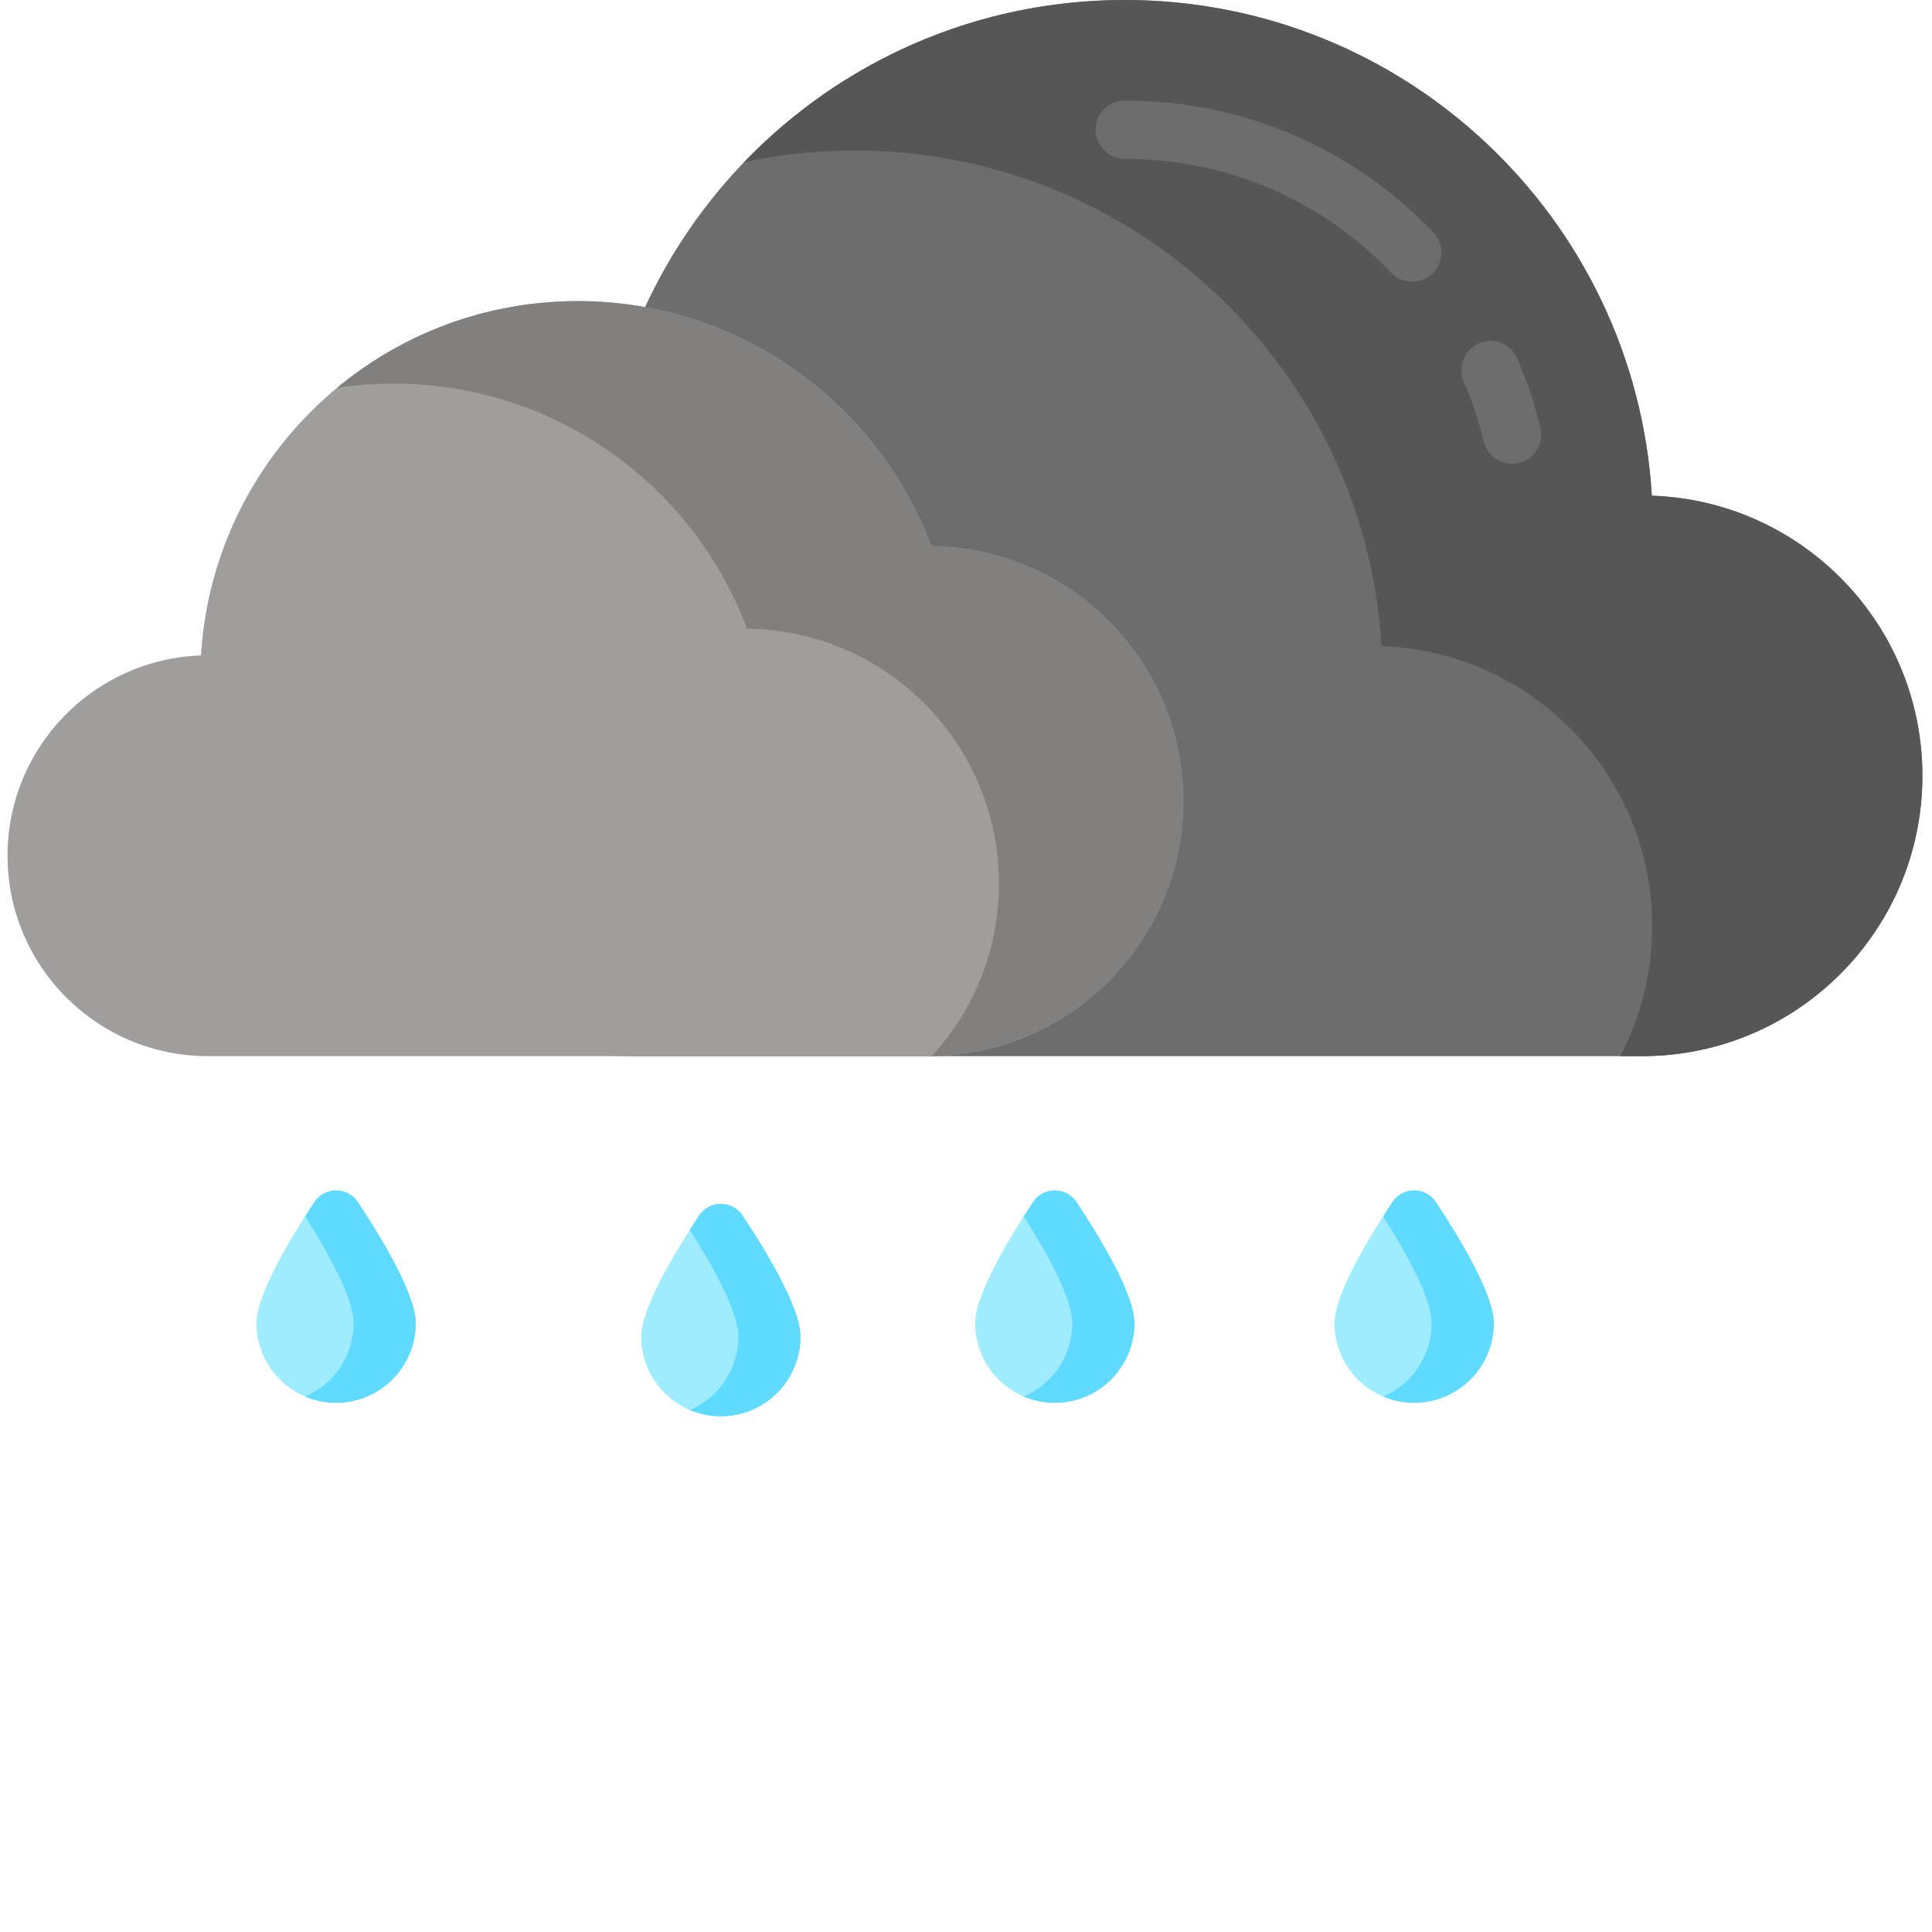
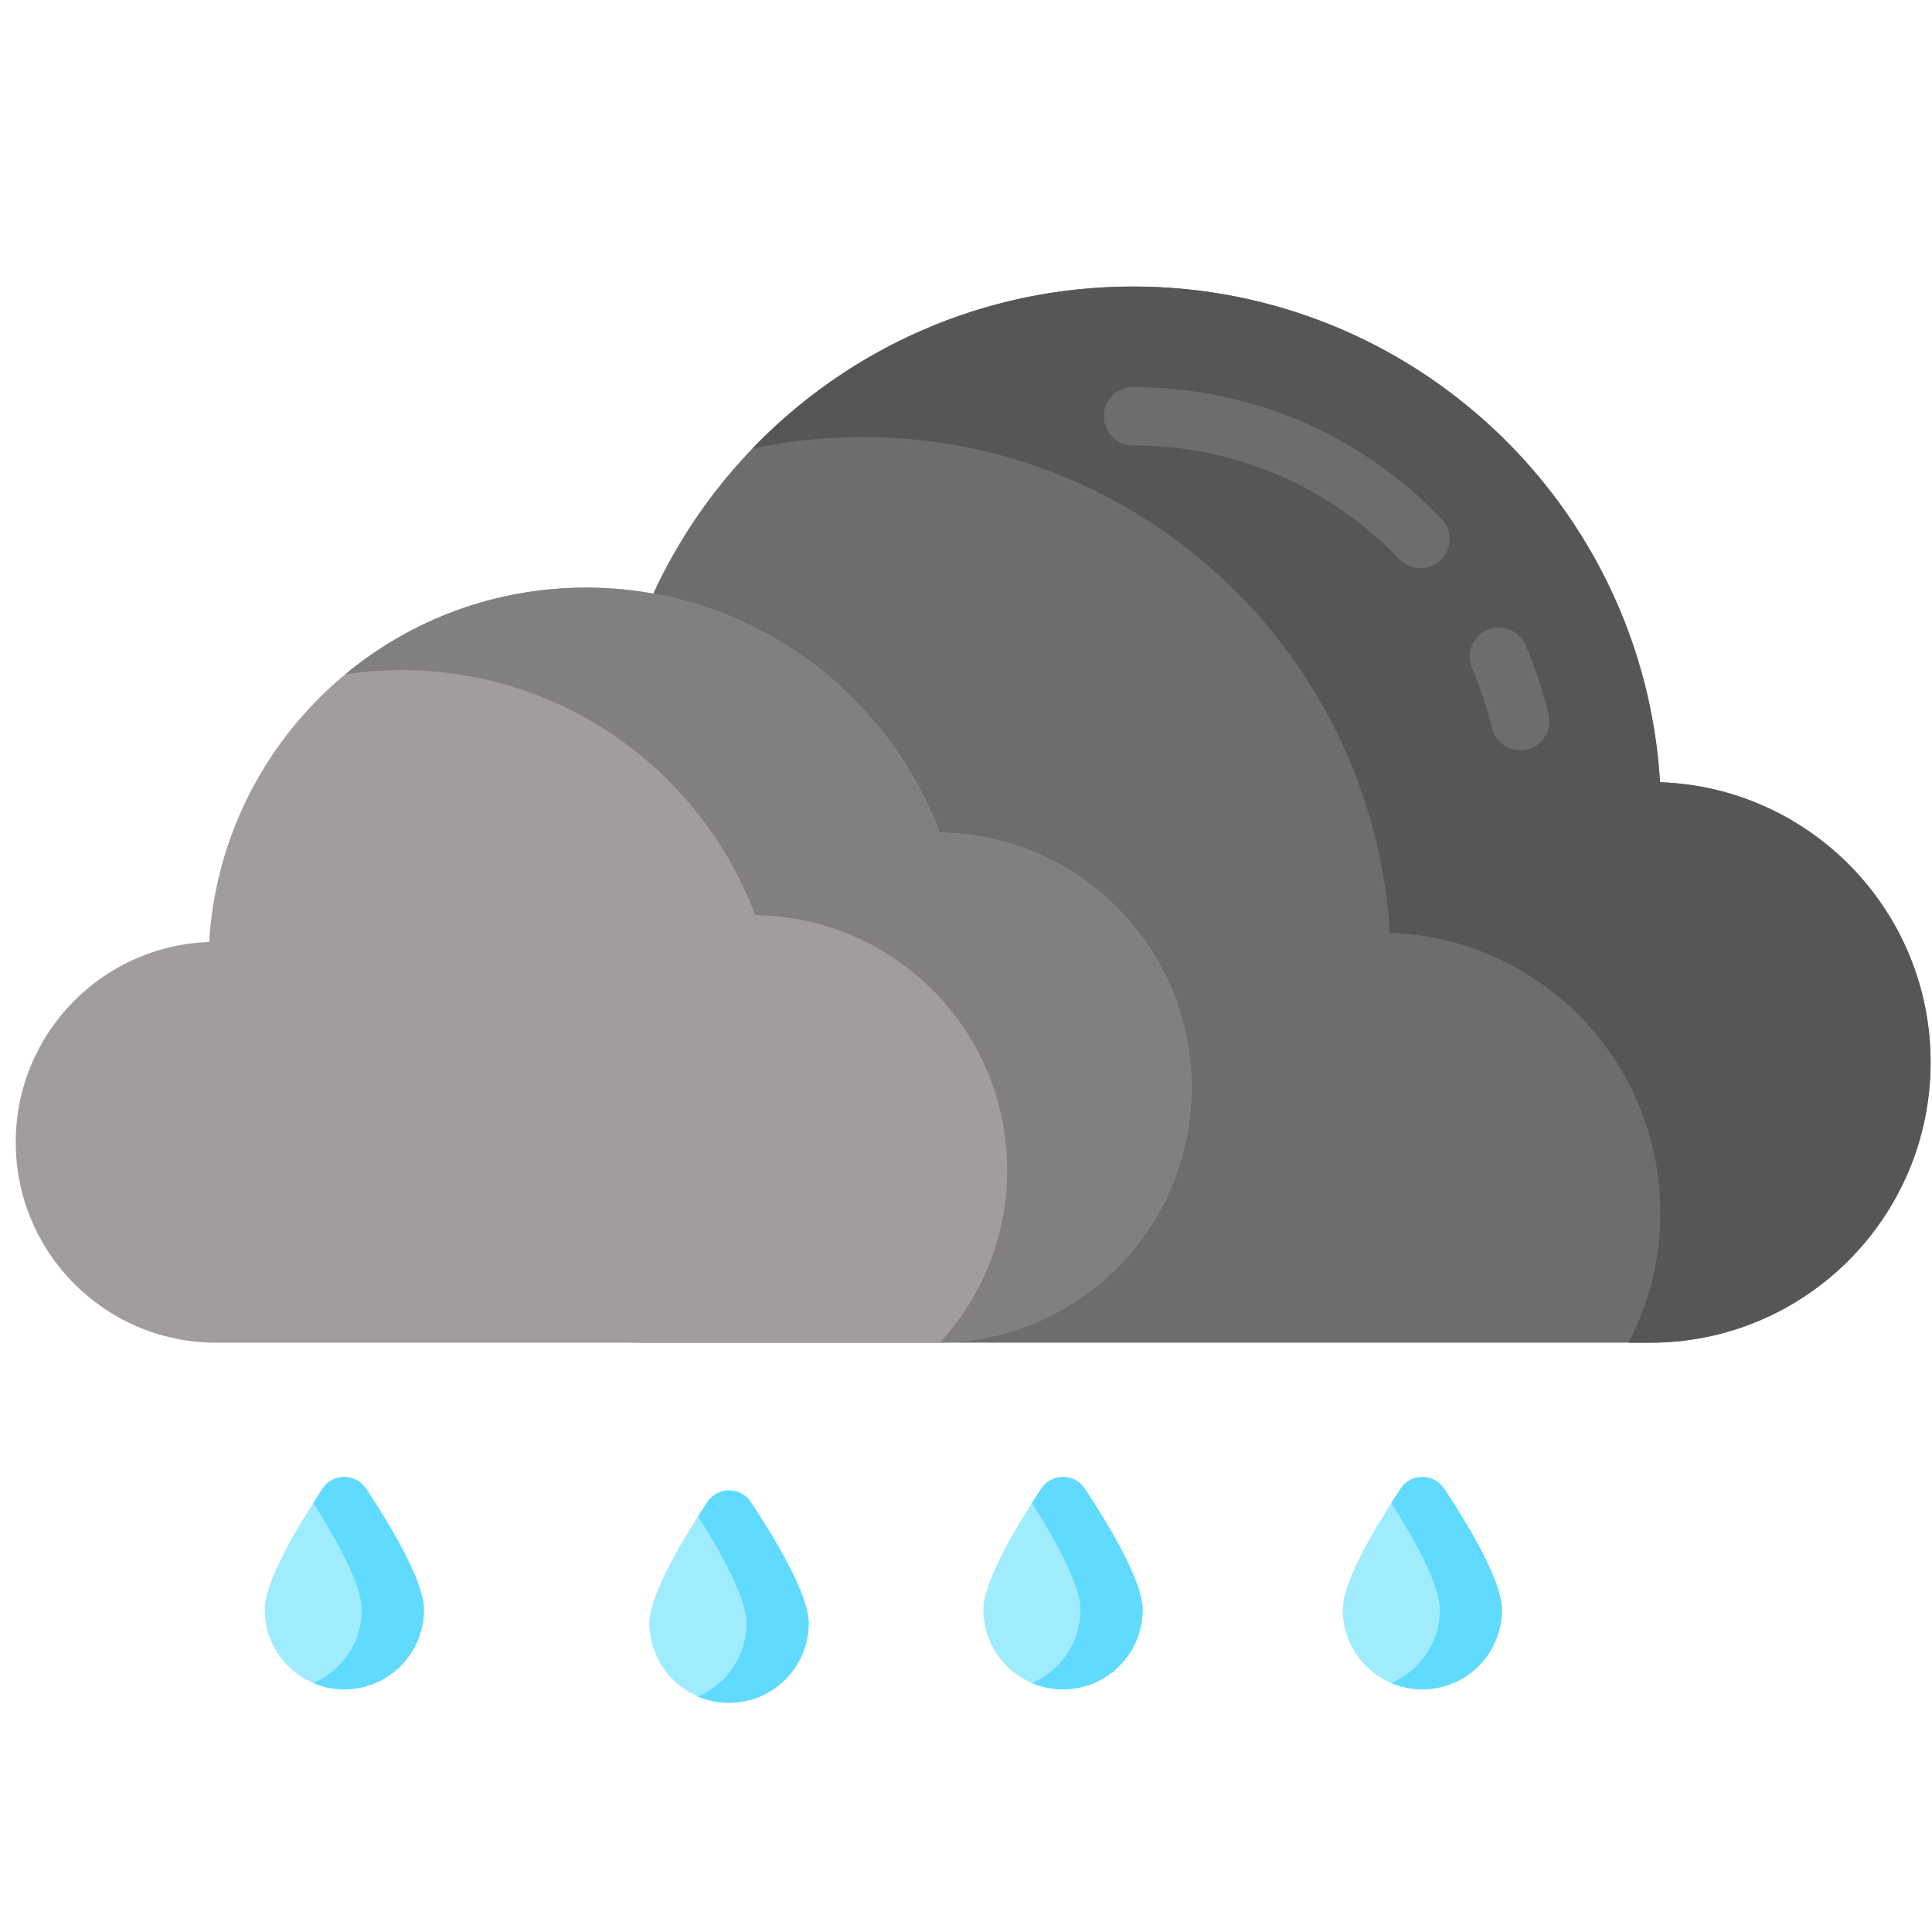
- <svg xmlns="http://www.w3.org/2000/svg" viewBox="-2 0 512 512" version="1.1" id="svg4043">
+ <svg xmlns="http://www.w3.org/2000/svg" id="svg4043" version="1.1" viewBox="-2 0 512 512">
  <defs id="defs4047" />
-   <path d="m435.754 131.359c-4.438-73.289-65.27-131.359-139.676-131.359-60.008 0-111.188 37.773-131.078 90.84-51.676.625-93.379 42.684-93.379 94.508 0 52.215 42.328 94.543 94.539 94.543h266.996c41.035 0 74.297-33.266 74.297-74.297 0-40.164-31.871-72.863-71.699-74.234zm0 0" fill="#6d6d6d" id="path3983" />
-   <path d="m507.457 205.59c0 41.031-33.27 74.305-74.301 74.305h-5.758c5.387-10.285 8.438-21.996 8.438-34.406 0-40.16-31.871-72.863-71.703-74.238-4.438-73.285-65.273-131.363-139.68-131.363-10.035 0-19.816 1.059-29.242 3.062 25.453-26.469 61.23-42.945 100.863-42.945 74.41 0 135.246 58.062 139.684 131.363 39.832 1.359 71.699 34.062 71.699 74.223zm0 0" fill="#565656" id="path3985" />
-   <path d="m398.711 122.902c-3.492 0-6.656-2.379-7.508-5.922-1.297-5.398-3.07-10.719-5.277-15.816-1.695-3.918.105-8.465 4.023-10.16 3.914-1.695 8.465.109 10.156 4.023 2.559 5.91 4.617 12.082 6.121 18.34 1 4.152-1.555 8.324-5.707 9.32-.605.145-1.211.215-1.809.215zm0 0" fill="#6d6d6d" id="path3987" />
-   <path d="m372.27 74.645c-2.031 0-4.055-.797-5.574-2.379-18.668-19.449-43.746-30.16-70.617-30.16-4.266 0-7.727-3.461-7.727-7.727 0-4.27 3.461-7.727 7.727-7.727 31.117 0 60.156 12.398 81.766 34.914 2.957 3.078 2.855 7.969-.223 10.926-1.5 1.438-3.426 2.152-5.352 2.152zm0 0" fill="#6d6d6d" id="path3989" />
-   <path d="m51.262 173.703c3.172-52.395 46.66-93.91 99.855-93.91 42.902 0 79.488 27.004 93.707 64.941 36.945.445 66.762 30.52 66.762 67.566 0 37.328-30.262 67.59-67.59 67.59-15.625 0-174.824 0-190.879 0-29.336 0-53.117-23.781-53.117-53.117 0-28.715 22.785-52.09 51.262-53.07zm0 0" fill="#a09d9c" id="path3991" />
-   <path d="m311.586 212.305c0 37.008-29.758 67.07-66.656 67.57 11.062-12.039 17.809-28.082 17.809-45.707 0-37.047-29.809-67.117-66.762-67.566-14.219-37.93-50.805-64.945-93.711-64.945-5.07 0-10.047.383-14.918 1.109 17.305-14.352 39.527-22.969 63.766-22.969 42.906 0 79.492 26.996 93.711 64.941 36.953.449 66.762 30.508 66.762 67.566zm0 0" fill="#82807f" id="path3993" />
-   <path d="m108.18 350.652c0 11.656-9.449 21.105-21.105 21.105s-21.105-9.449-21.105-21.105c0-7.648 9.09-22.664 15.336-32.082 2.742-4.125 8.797-4.125 11.535 0 6.25 9.418 15.34 24.434 15.34 32.082zm0 0" fill="#a0ecff" id="path3995" />
-   <path d="m108.176 350.652c0 11.652-9.441 21.105-21.102 21.105-2.922 0-5.707-.598-8.238-1.672 7.566-3.203 12.871-10.703 12.871-19.434 0-6.688-6.945-19.004-12.863-28.289.844-1.332 1.672-2.598 2.453-3.781 2.742-4.133 8.801-4.145 11.543-.012 6.25 9.418 15.336 24.434 15.336 32.082zm0 0" fill="#60daff" id="path3997" />
-   <path d="m298.641 350.652c0 11.656-9.449 21.105-21.105 21.105s-21.105-9.449-21.105-21.105c0-7.648 9.09-22.664 15.34-32.082 2.738-4.125 8.793-4.125 11.531 0 6.254 9.418 15.34 24.434 15.34 32.082zm0 0" fill="#a0ecff" id="path4003" />
-   <path d="m298.641 350.652c0 11.652-9.445 21.105-21.105 21.105-2.922 0-5.703-.598-8.238-1.672 7.566-3.203 12.871-10.703 12.871-19.434 0-6.688-6.945-19.004-12.863-28.289.848-1.332 1.672-2.598 2.457-3.781 2.738-4.133 8.801-4.145 11.543-.012 6.246 9.418 15.336 24.434 15.336 32.082zm0 0" fill="#60daff" id="path4005" />
-   <path d="m393.871 350.652c0 11.656-9.449 21.105-21.105 21.105s-21.105-9.449-21.105-21.105c0-7.648 9.09-22.664 15.34-32.082 2.738-4.125 8.797-4.125 11.531 0 6.254 9.418 15.34 24.434 15.34 32.082zm0 0" fill="#a0ecff" id="path4007" />
-   <path d="m393.871 350.652c0 11.652-9.445 21.105-21.105 21.105-2.922 0-5.703-.598-8.238-1.672 7.57-3.203 12.871-10.703 12.871-19.434 0-6.688-6.945-19.004-12.863-28.289.848-1.332 1.676-2.598 2.457-3.781 2.738-4.133 8.801-4.145 11.543-.012 6.246 9.418 15.336 24.434 15.336 32.082zm0 0" fill="#60daff" id="path4009" />
-   <path d="m 210.142,354.221 c 0,11.656 -9.449,21.105 -21.105,21.105 -11.656,0 -21.105,-9.449 -21.105,-21.105 0,-7.648 9.09,-22.66 15.336,-32.078 2.742,-4.129 8.797,-4.129 11.535,0 6.25,9.418 15.34,24.43 15.34,32.078 z m 0,0" id="path4011" style="fill:#a0ecff" />
-   <path d="m 210.142,354.22 c 0,11.652 -9.441,21.102 -21.102,21.102 -2.922,0 -5.707,-0.594 -8.238,-1.668 7.566,-3.207 12.871,-10.703 12.871,-19.438 0,-6.688 -6.945,-19.004 -12.863,-28.289 0.844,-1.328 1.672,-2.598 2.453,-3.777 2.742,-4.137 8.801,-4.148 11.543,-0.016 6.25,9.422 15.336,24.434 15.336,32.086 z m 0,0" id="path4013" style="fill:#60daff" />
+   <g transform="translate(2.169491,75.9322)" id="g405">
+     <path d="M 435.754,131.359 C 431.316,58.07 370.484,0 296.078,0 236.07,0 184.891,37.773 165,90.84 c -51.676,0.625 -93.379,42.684 -93.379,94.508 0,52.215 42.328,94.543 94.539,94.543 h 266.996 c 41.035,0 74.297,-33.266 74.297,-74.297 0,-40.164 -31.871,-72.863 -71.699,-74.234 z m 0,0" fill="#6d6d6d" id="path3983" />
+     <path d="m 507.457,205.59 c 0,41.031 -33.27,74.305 -74.301,74.305 h -5.758 c 5.387,-10.285 8.438,-21.996 8.438,-34.406 0,-40.16 -31.871,-72.863 -71.703,-74.238 -4.438,-73.285 -65.273,-131.363 -139.68,-131.363 -10.035,0 -19.816,1.059 -29.242,3.062 25.453,-26.469 61.23,-42.945 100.863,-42.945 74.41,0 135.246,58.062 139.684,131.363 39.832,1.359 71.699,34.062 71.699,74.223 z m 0,0" fill="#565656" id="path3985" />
+     <path d="m 398.711,122.902 c -3.492,0 -6.656,-2.379 -7.508,-5.922 -1.297,-5.398 -3.07,-10.719 -5.277,-15.816 -1.695,-3.918 0.105,-8.465 4.023,-10.16 3.914,-1.695 8.465,0.109 10.156,4.023 2.559,5.91 4.617,12.082 6.121,18.34 1,4.152 -1.555,8.324 -5.707,9.32 -0.605,0.145 -1.211,0.215 -1.809,0.215 z m 0,0" fill="#6d6d6d" id="path3987" />
+     <path d="m 372.27,74.645 c -2.031,0 -4.055,-0.797 -5.574,-2.379 -18.668,-19.449 -43.746,-30.16 -70.617,-30.16 -4.266,0 -7.727,-3.461 -7.727,-7.727 0,-4.27 3.461,-7.727 7.727,-7.727 31.117,0 60.156,12.398 81.766,34.914 2.957,3.078 2.855,7.969 -0.223,10.926 -1.5,1.438 -3.426,2.152 -5.352,2.152 z m 0,0" fill="#6d6d6d" id="path3989" />
+     <path d="m 51.262,173.703 c 3.172,-52.395 46.66,-93.91 99.855,-93.91 42.902,0 79.488,27.004 93.707,64.941 36.945,0.445 66.762,30.52 66.762,67.566 0,37.328 -30.262,67.59 -67.59,67.59 -15.625,0 -174.824,0 -190.879,0 C 23.781,279.891 0,256.109 0,226.773 0,198.059 22.785,174.684 51.262,173.703 Z m 0,0" fill="#a09d9c" id="path3991" />
+     <path d="m 311.586,212.305 c 0,37.008 -29.758,67.07 -66.656,67.57 11.062,-12.039 17.809,-28.082 17.809,-45.707 0,-37.047 -29.809,-67.117 -66.762,-67.566 -14.219,-37.93 -50.805,-64.945 -93.711,-64.945 -5.07,0 -10.047,0.383 -14.918,1.109 C 104.652,88.414 126.875,79.797 151.113,79.797 c 42.906,0 79.492,26.996 93.711,64.941 36.953,0.449 66.762,30.508 66.762,67.566 z m 0,0" fill="#82807f" id="path3993" />
+     <path d="m 108.18,350.652 c 0,11.656 -9.449,21.105 -21.105,21.105 -11.656,0 -21.105,-9.449 -21.105,-21.105 0,-7.648 9.09,-22.664 15.336,-32.082 2.742,-4.125 8.797,-4.125 11.535,0 6.25,9.418 15.34,24.434 15.34,32.082 z m 0,0" fill="#a0ecff" id="path3995" />
+     <path d="m 108.176,350.652 c 0,11.652 -9.441,21.105 -21.102,21.105 -2.922,0 -5.707,-0.598 -8.238,-1.672 7.566,-3.203 12.871,-10.703 12.871,-19.434 0,-6.688 -6.945,-19.004 -12.863,-28.289 0.844,-1.332 1.672,-2.598 2.453,-3.781 2.742,-4.133 8.801,-4.145 11.543,-0.012 6.25,9.418 15.336,24.434 15.336,32.082 z m 0,0" fill="#60daff" id="path3997" />
+     <path d="m 298.641,350.652 c 0,11.656 -9.449,21.105 -21.105,21.105 -11.656,0 -21.105,-9.449 -21.105,-21.105 0,-7.648 9.09,-22.664 15.34,-32.082 2.738,-4.125 8.793,-4.125 11.531,0 6.254,9.418 15.34,24.434 15.34,32.082 z m 0,0" fill="#a0ecff" id="path4003" />
+     <path d="m 298.641,350.652 c 0,11.652 -9.445,21.105 -21.105,21.105 -2.922,0 -5.703,-0.598 -8.238,-1.672 7.566,-3.203 12.871,-10.703 12.871,-19.434 0,-6.688 -6.945,-19.004 -12.863,-28.289 0.848,-1.332 1.672,-2.598 2.457,-3.781 2.738,-4.133 8.801,-4.145 11.543,-0.012 6.246,9.418 15.336,24.434 15.336,32.082 z m 0,0" fill="#60daff" id="path4005" />
+     <path d="m 393.871,350.652 c 0,11.656 -9.449,21.105 -21.105,21.105 -11.656,0 -21.105,-9.449 -21.105,-21.105 0,-7.648 9.09,-22.664 15.34,-32.082 2.738,-4.125 8.797,-4.125 11.531,0 6.254,9.418 15.34,24.434 15.34,32.082 z m 0,0" fill="#a0ecff" id="path4007" />
+     <path d="m 393.871,350.652 c 0,11.652 -9.445,21.105 -21.105,21.105 -2.922,0 -5.703,-0.598 -8.238,-1.672 7.57,-3.203 12.871,-10.703 12.871,-19.434 0,-6.688 -6.945,-19.004 -12.863,-28.289 0.848,-1.332 1.676,-2.598 2.457,-3.781 2.738,-4.133 8.801,-4.145 11.543,-0.012 6.246,9.418 15.336,24.434 15.336,32.082 z m 0,0" fill="#60daff" id="path4009" />
+     <path d="m 210.142,354.221 c 0,11.656 -9.449,21.105 -21.105,21.105 -11.656,0 -21.105,-9.449 -21.105,-21.105 0,-7.648 9.09,-22.66 15.336,-32.078 2.742,-4.129 8.797,-4.129 11.535,0 6.25,9.418 15.34,24.43 15.34,32.078 z m 0,0" id="path4011" style="fill:#a0ecff" />
+     <path d="m 210.142,354.22 c 0,11.652 -9.441,21.102 -21.102,21.102 -2.922,0 -5.707,-0.594 -8.238,-1.668 7.566,-3.207 12.871,-10.703 12.871,-19.438 0,-6.688 -6.945,-19.004 -12.863,-28.289 0.844,-1.328 1.672,-2.598 2.453,-3.777 2.742,-4.137 8.801,-4.148 11.543,-0.016 6.25,9.422 15.336,24.434 15.336,32.086 z m 0,0" id="path4013" style="fill:#60daff" />
+   </g>
</svg>
